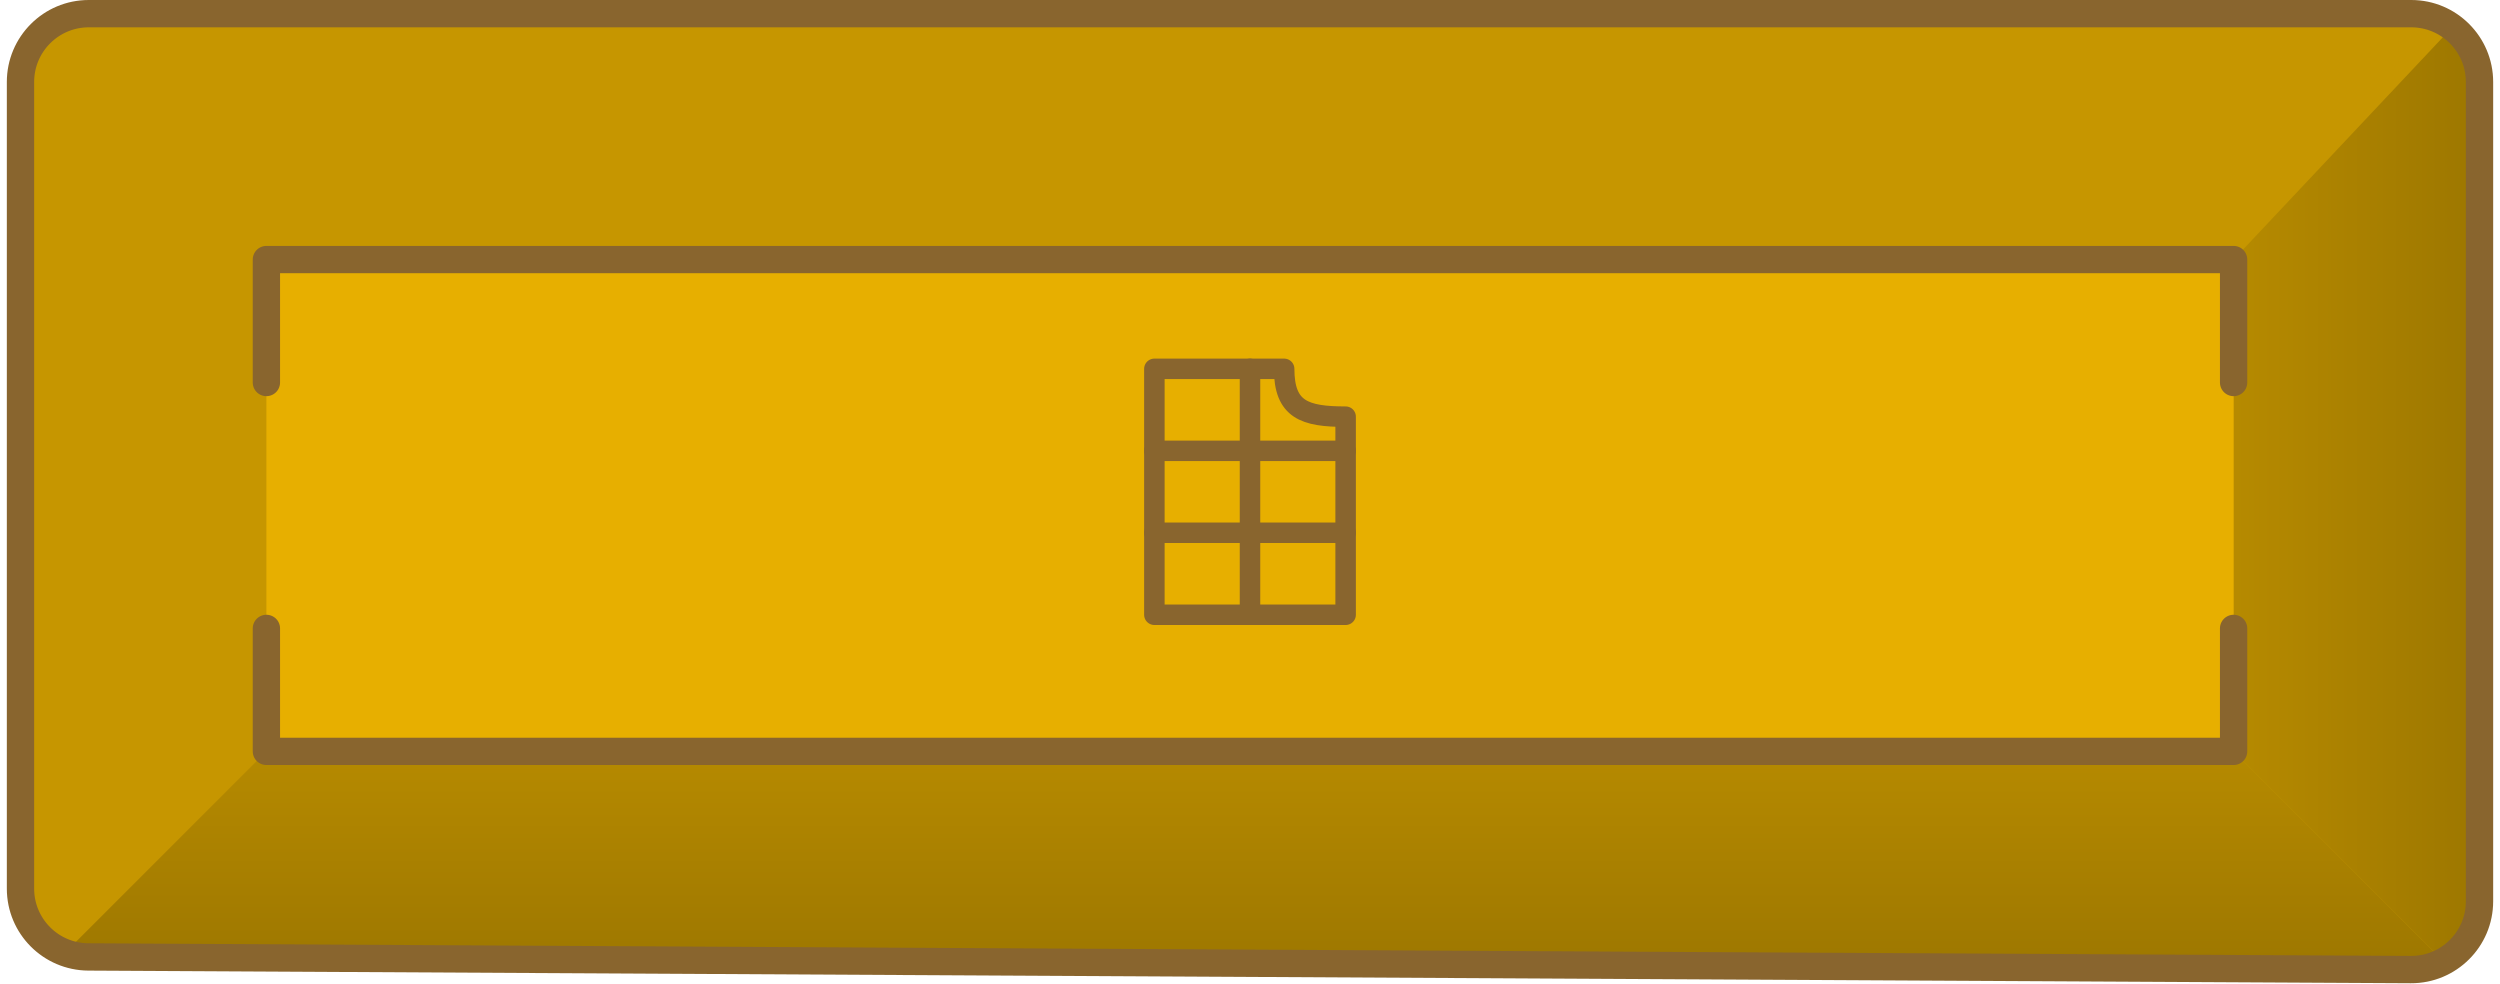
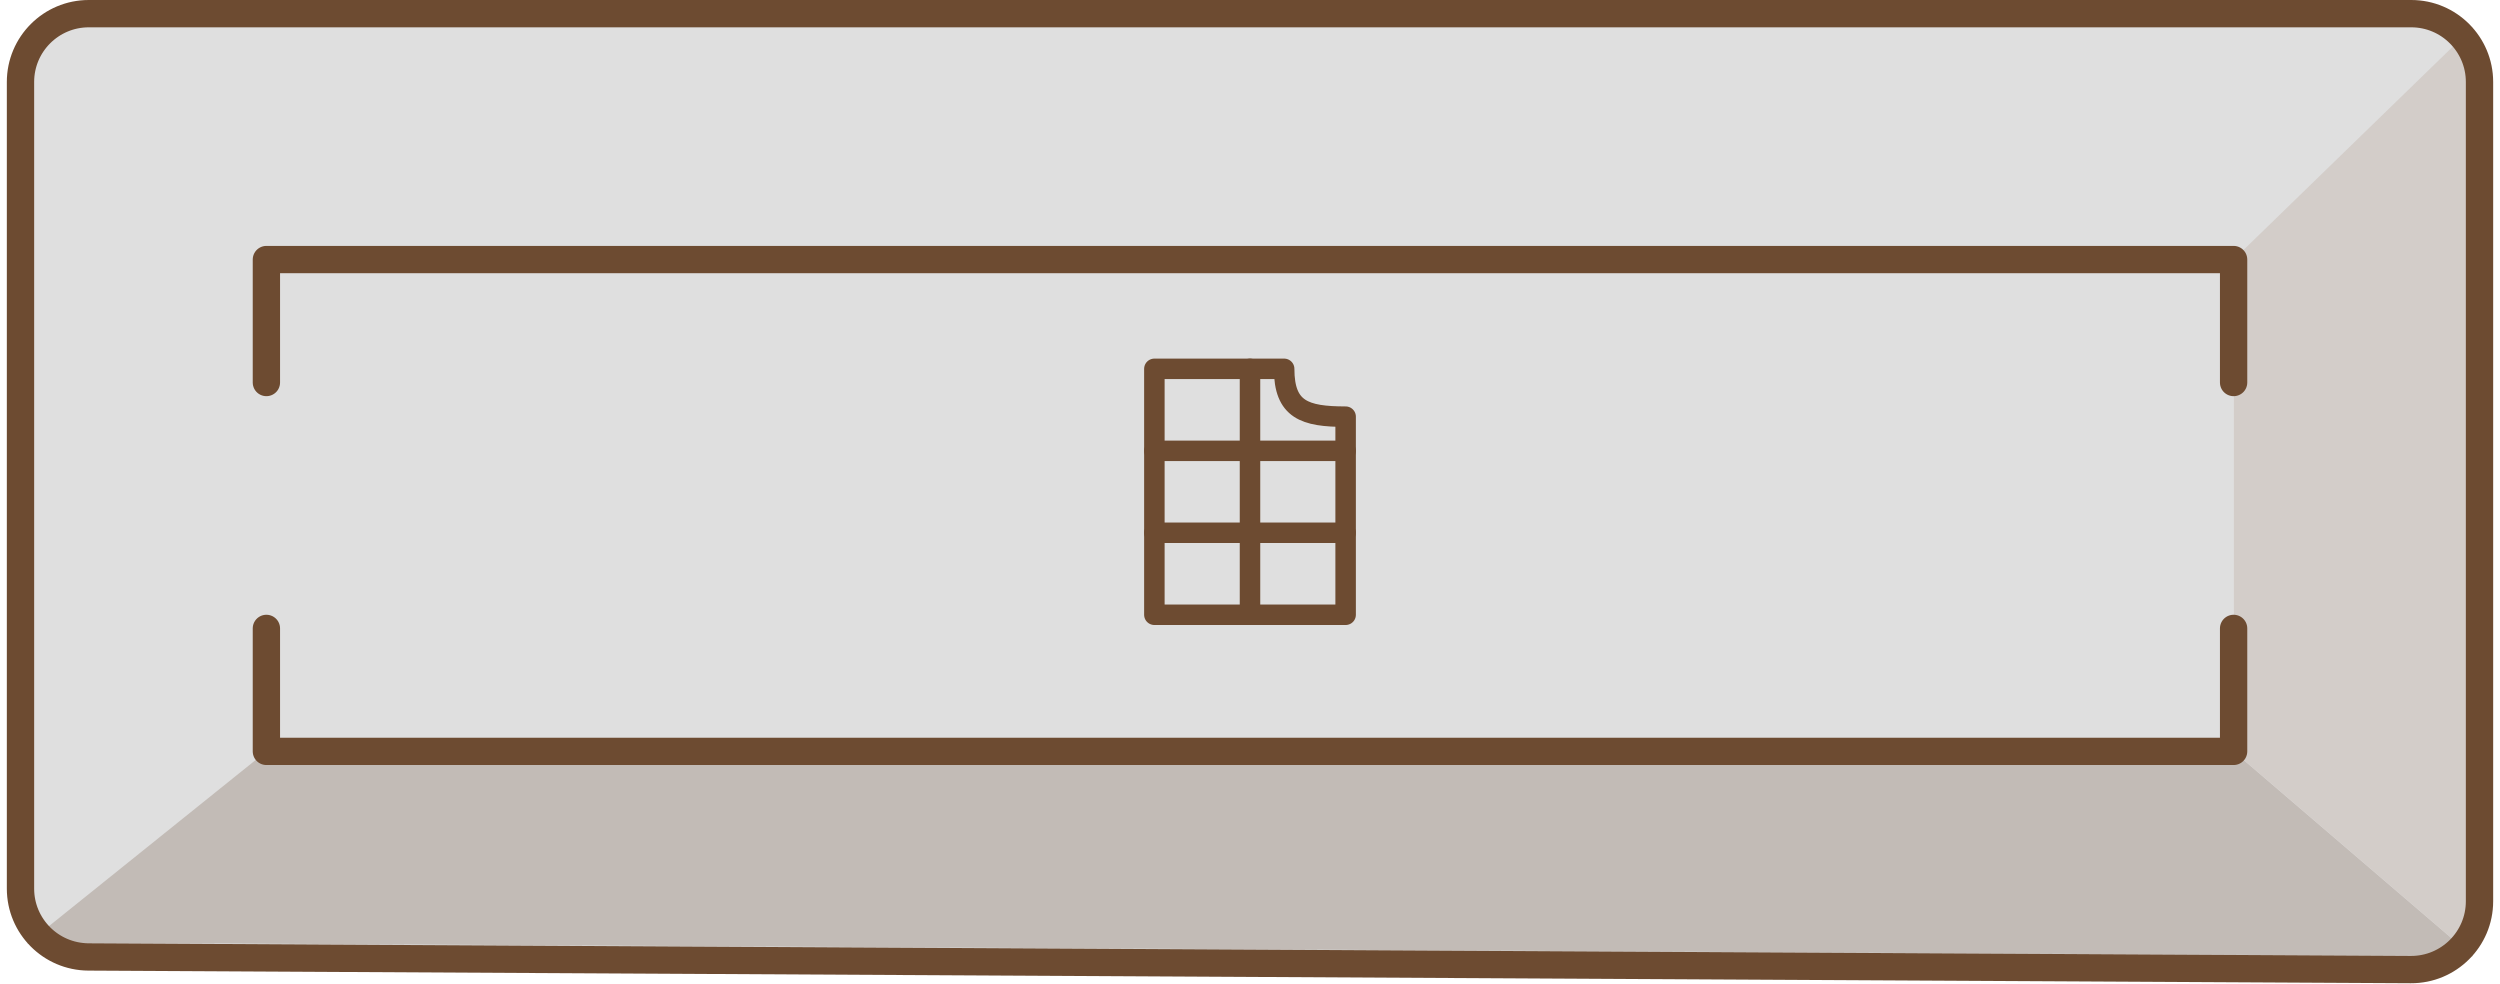
<svg xmlns="http://www.w3.org/2000/svg" width="183" height="72" viewBox="0 0 183 72" fill="none">
-   <rect x="1.5" y="1" width="180" height="70" rx="5" fill="#C69600" />
-   <path d="M163.5 71L19.5 70H6.5H4.5L19.5 55H163.5L179 70.5L177.5 71H163.5Z" fill="url(#paint0_linear)" />
-   <path d="M163.5 19V55L179 70.5L181.5 66.5V4.5L179.5 2L163.5 19Z" fill="url(#paint1_linear)" />
-   <path d="M176.5 1H6.5C3.739 1 1.5 3.239 1.5 6V65.048C1.5 67.799 3.722 70.033 6.473 70.048L176.473 70.973C179.245 70.988 181.5 68.745 181.5 65.973V6C181.5 3.239 179.261 1 176.5 1Z" stroke="#89652E" stroke-width="2" stroke-miterlimit="16" stroke-linejoin="round" />
-   <path d="M163.5 19H19.5V55H163.5V19Z" fill="#E7AF00" />
-   <path d="M19.5 28V19H163.5V28M19.5 46V55H163.5V46" stroke="#89652E" stroke-width="2" stroke-linecap="round" stroke-linejoin="round" />
-   <path d="M98.5 30.5C95.5 30.5 94 30 94 27H84.5V45H98.5V30.5Z" stroke="#89652E" stroke-width="1.5" stroke-linecap="round" stroke-linejoin="round" />
-   <path d="M98.5 39H84.5" stroke="#89652E" stroke-width="1.5" stroke-linecap="round" stroke-linejoin="round" />
-   <path d="M84.5 33H98.5" stroke="#89652E" stroke-width="1.5" stroke-linecap="round" stroke-linejoin="round" />
-   <path d="M91.5 45V27" stroke="#89652E" stroke-width="1.5" stroke-linecap="round" stroke-linejoin="round" />
-   <defs>
-     <linearGradient id="paint0_linear" x1="91.5" y1="55" x2="91.5" y2="71" gradientUnits="userSpaceOnUse">
-       <stop stop-color="#B68A00" />
-       <stop offset="1" stop-color="#9D7700" />
-     </linearGradient>
-     <linearGradient id="paint1_linear" x1="163.5" y1="35.462" x2="181.5" y2="35.462" gradientUnits="userSpaceOnUse">
-       <stop offset="0.004" stop-color="#B68A00" />
-       <stop offset="1" stop-color="#9D7700" />
-     </linearGradient>
-   </defs>
+   <path d="M176.5 1H6.5C3.739 1 1.5 3.239 1.5 6V66C1.5 68.761 3.739 71 6.5 71H176.5C179.261 71 181.5 68.761 181.5 66V6C181.5 3.239 179.261 1 176.5 1Z" fill="#DFDFDF" />
+   <path d="M181 70L16.473 69.062H2L19.5 55H163.5L181 70Z" fill="#C2BBB6" />
+   <path d="M163.5 19V55L181 70V2L163.5 19Z" fill="#D3CDC9" />
+   <path d="M176.5 1H6.5C3.739 1 1.5 3.239 1.5 6V65.048C1.5 67.799 3.722 70.033 6.473 70.048L176.473 70.973C179.245 70.988 181.5 68.745 181.5 65.973V6C181.5 3.239 179.261 1 176.5 1Z" stroke="#6D4B31" stroke-width="2" stroke-miterlimit="16" stroke-linejoin="round" />
+   <path d="M163.5 19H19.5V55H163.5V19Z" fill="#DFDFDF" />
+   <path d="M19.5 28V19H163.5V28M19.5 46V55H163.5V46" stroke="#6D4B31" stroke-width="2" stroke-linecap="round" stroke-linejoin="round" />
+   <path d="M98.5 30.5C95.5 30.5 94 30 94 27H84.5V45H98.5V30.5Z" stroke="#6D4B31" stroke-width="1.5" stroke-linecap="round" stroke-linejoin="round" />
+   <path d="M98.5 39H84.5" stroke="#6D4B31" stroke-width="1.5" stroke-linecap="round" stroke-linejoin="round" />
+   <path d="M84.5 33H98.5" stroke="#6D4B31" stroke-width="1.5" stroke-linecap="round" stroke-linejoin="round" />
+   <path d="M91.5 45V27" stroke="#6D4B31" stroke-width="1.5" stroke-linecap="round" stroke-linejoin="round" />
</svg>
